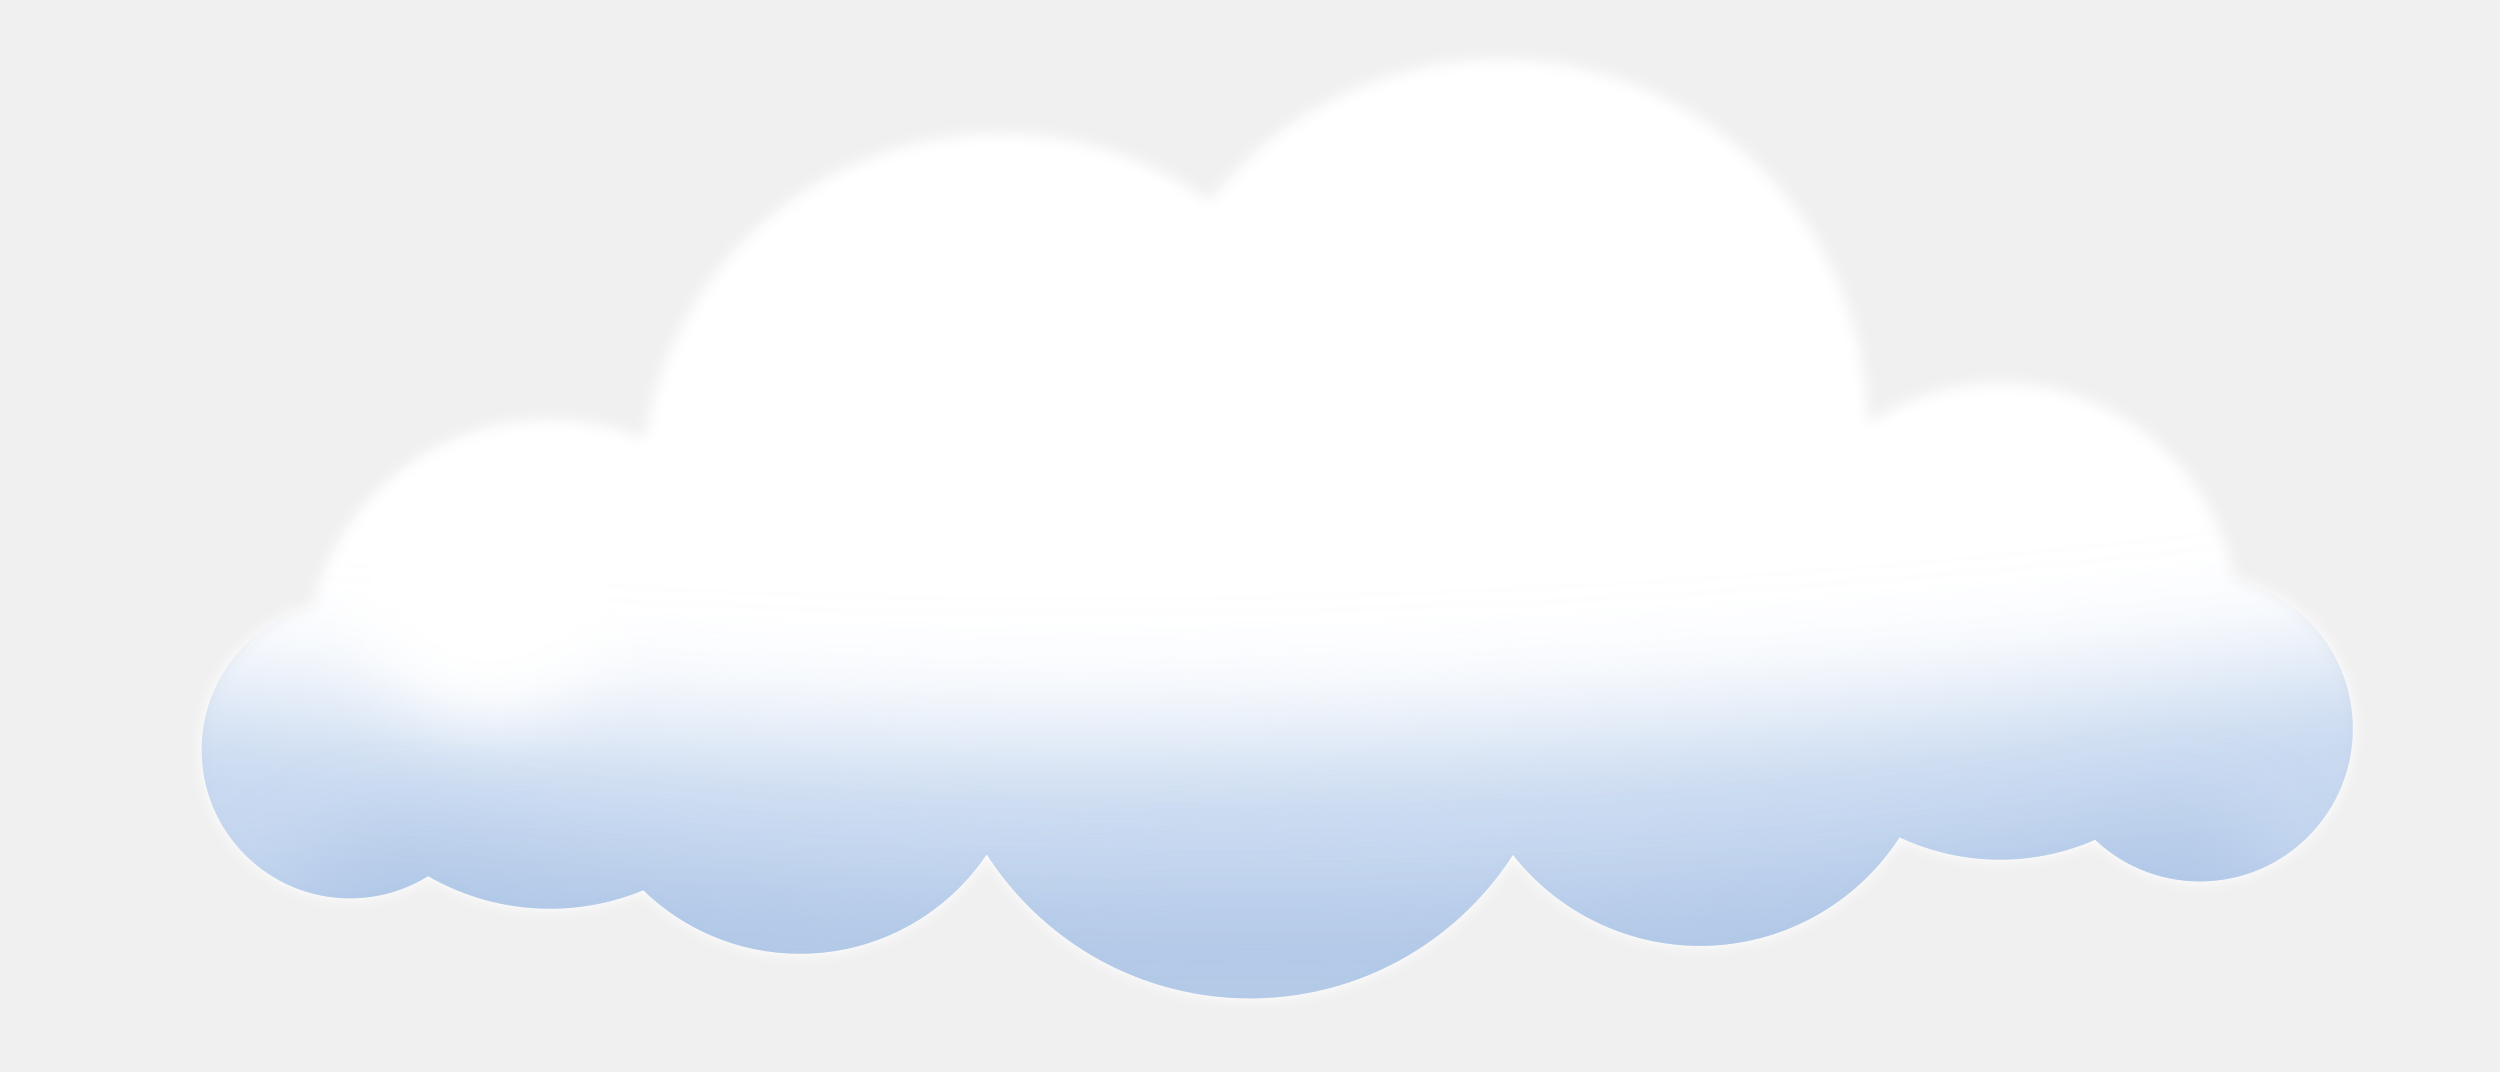
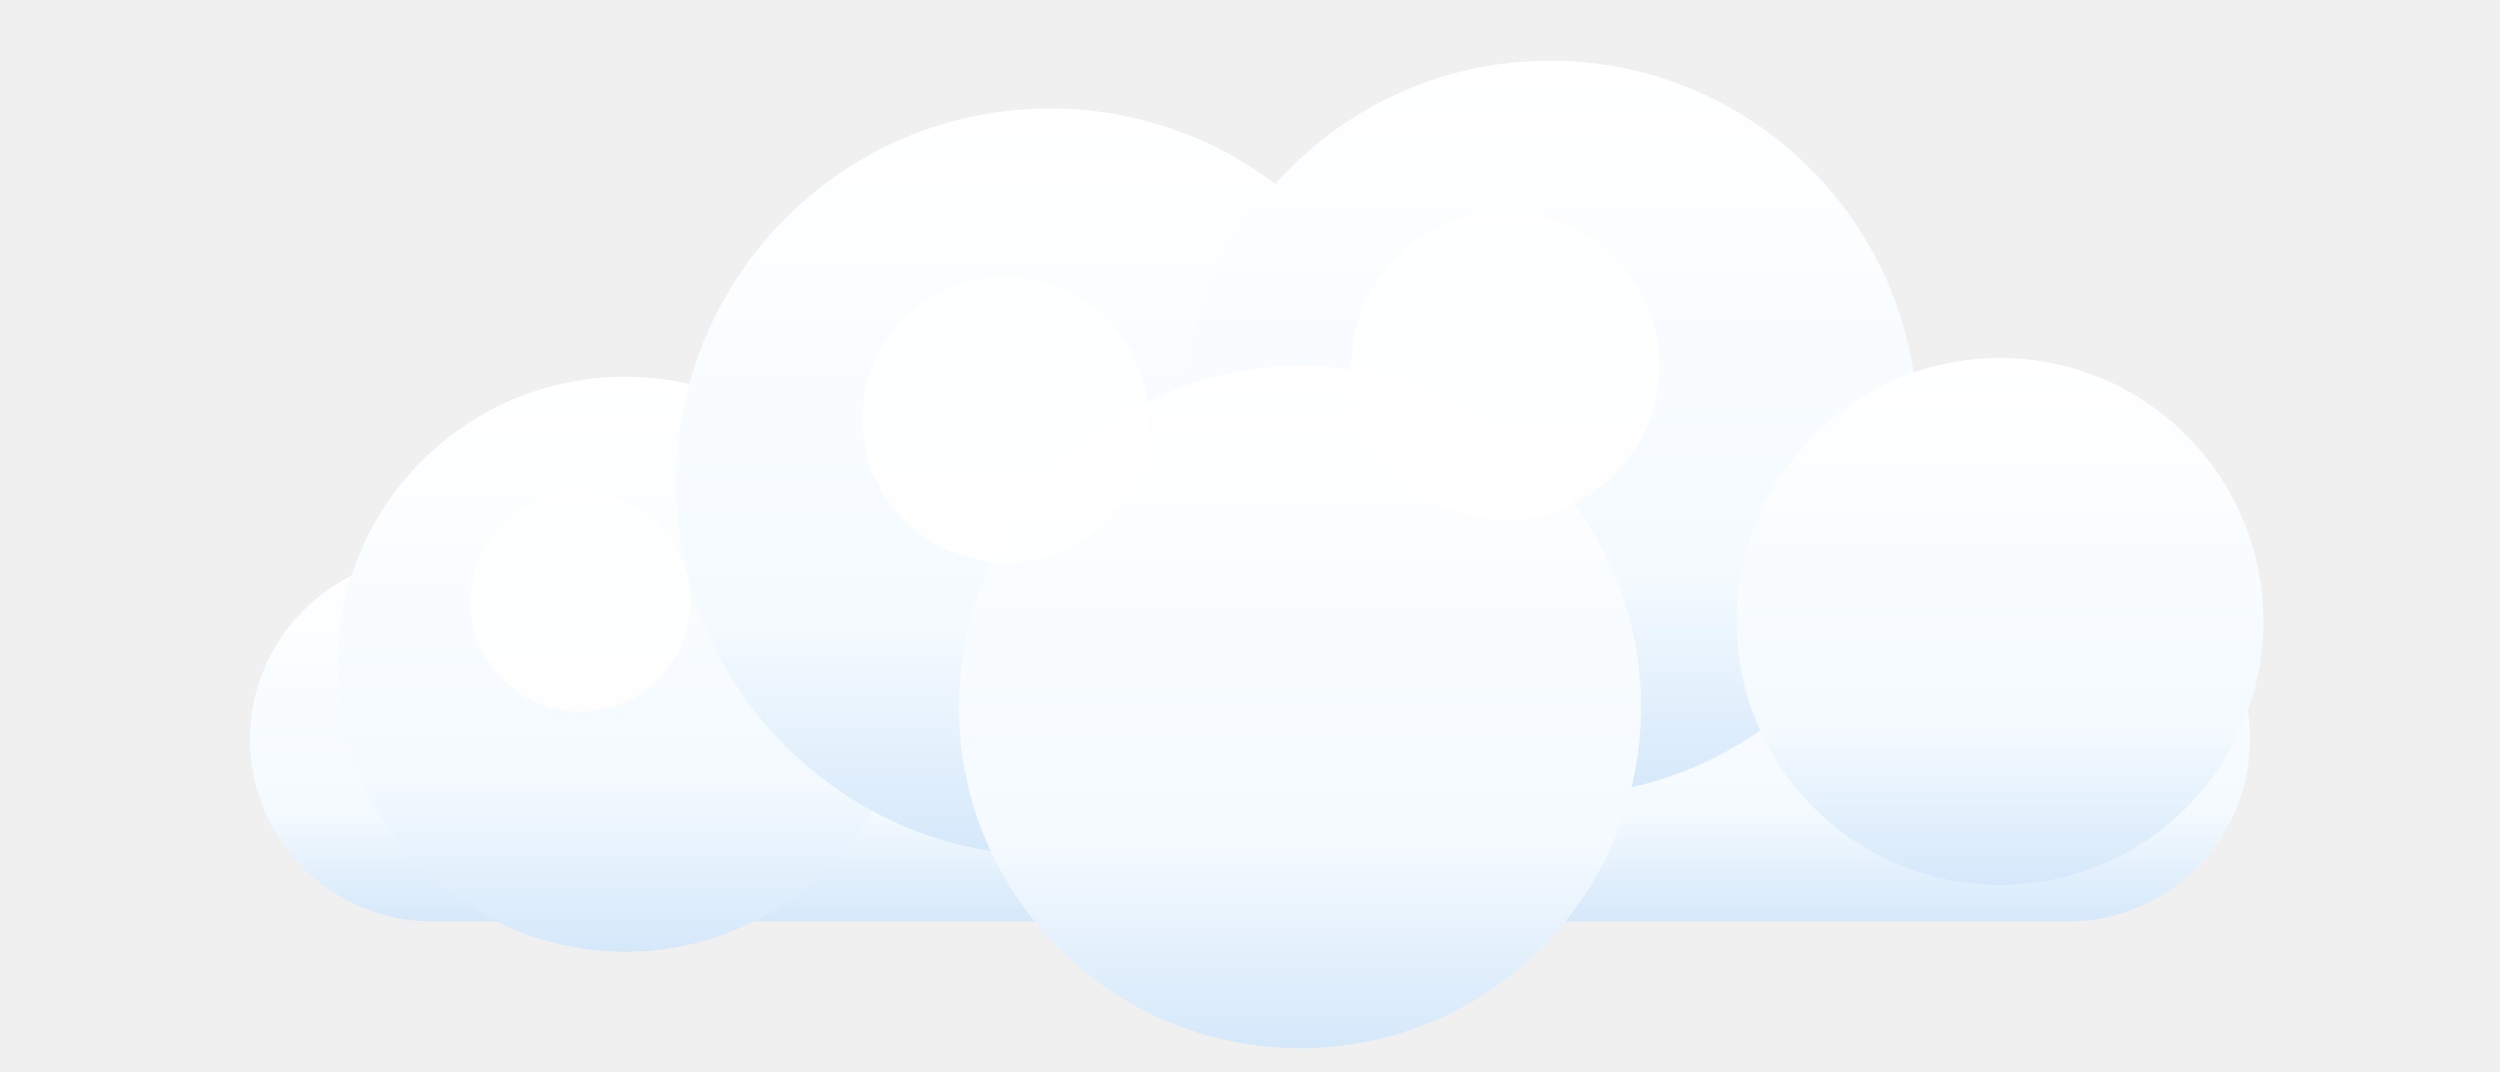
<svg xmlns="http://www.w3.org/2000/svg" width="560" height="240" viewBox="0 0 560 240">
  <defs>
-     <filter id="blur1_5" filterUnits="userSpaceOnUse" x="-3000" y="-3000" width="8000" height="8000">
-       <feGaussianBlur stdDeviation="1.5" />
-     </filter>
-     <filter id="blur14" filterUnits="userSpaceOnUse" x="-3000" y="-3000" width="8000" height="8000">
-       <feGaussianBlur stdDeviation="14" />
-     </filter>
-     <filter id="blur8" filterUnits="userSpaceOnUse" x="-3000" y="-3000" width="8000" height="8000">
-       <feGaussianBlur stdDeviation="8" />
-     </filter>
-     <filter id="blur10" filterUnits="userSpaceOnUse" x="-3000" y="-3000" width="8000" height="8000">
-       <feGaussianBlur stdDeviation="10" />
-     </filter>
-     <clipPath id="c1">
-       <path d="M68.452,148.8 a54.748,54.748 0 1,0 109.496,0 a54.748,54.748 0 1,0 -109.496,0 Z M143.552,110.4 a80.448,80.448 0 1,0 160.897,0 a80.448,80.448 0 1,0 -160.897,0 Z M253.584,96.0 a82.416,82.416 0 1,0 164.831,0 a82.416,82.416 0 1,0 -164.831,0 Z M394.861,139.2 a53.139,53.139 0 1,0 106.277,0 a53.139,53.139 0 1,0 -106.277,0 Z M209.967,153.6 a70.033,70.033 0 1,0 140.067,0 a70.033,70.033 0 1,0 -140.067,0 Z M128.757,163.2 a50.443,50.443 0 1,0 100.886,0 a50.443,50.443 0 1,0 -100.886,0 Z M327.551,158.4 a53.249,53.249 0 1,0 106.497,0 a53.249,53.249 0 1,0 -106.497,0 Z M45.17,168.0 a33.23,33.23 0 1,0 66.46,0 a33.23,33.23 0 1,0 -66.46,0 Z M458.561,163.2 a34.239,34.239 0 1,0 68.478,0 a34.239,34.239 0 1,0 -68.478,0 Z" />
-     </clipPath>
+     <linearGradient id="cl" x1="0" y1="0" x2="0" y2="1">
+       <stop offset="0" stop-color="#FFFFFF" />
+       <stop offset="0.7" stop-color="#F4FAFF" />
+       <stop offset="1" stop-color="#D5E8FA" />
+     </linearGradient>
  </defs>
-   <g filter="url(#blur1_5)">
-     <path d="M68.452,148.8 a54.748,54.748 0 1,0 109.496,0 a54.748,54.748 0 1,0 -109.496,0 Z M143.552,110.4 a80.448,80.448 0 1,0 160.897,0 a80.448,80.448 0 1,0 -160.897,0 Z M253.584,96.0 a82.416,82.416 0 1,0 164.831,0 a82.416,82.416 0 1,0 -164.831,0 Z M394.861,139.2 a53.139,53.139 0 1,0 106.277,0 a53.139,53.139 0 1,0 -106.277,0 Z M209.967,153.6 a70.033,70.033 0 1,0 140.067,0 a70.033,70.033 0 1,0 -140.067,0 Z M128.757,163.2 a50.443,50.443 0 1,0 100.886,0 a50.443,50.443 0 1,0 -100.886,0 Z M327.551,158.4 a53.249,53.249 0 1,0 106.497,0 a53.249,53.249 0 1,0 -106.497,0 Z M45.17,168.0 a33.23,33.23 0 1,0 66.46,0 a33.23,33.23 0 1,0 -66.46,0 Z M458.561,163.2 a34.239,34.239 0 1,0 68.478,0 a34.239,34.239 0 1,0 -68.478,0 Z" fill="#FFFFFF" />
-   </g>
-   <g clip-path="url(#c1)">
-     <g filter="url(#blur14)">
-       <path d="M0,148.8 C168.0,177.6 392.0,168.0 560,144.0 L560,240 L0,240 Z" fill="#B7CDEB" opacity="0.8" />
-     </g>
-     <g filter="url(#blur8)">
-       <path d="M82.139,132.376 a27.374,27.374 0 1,0 54.748,0 a27.374,27.374 0 1,0 -54.748,0 Z" fill="#FFFFFF" opacity="1" />
-     </g>
-     <g filter="url(#blur8)">
-       <path d="M163.664,86.266 a40.224,40.224 0 1,0 80.448,0 a40.224,40.224 0 1,0 -80.448,0 Z" fill="#FFFFFF" opacity="1" />
-     </g>
-     <g filter="url(#blur8)">
-       <path d="M274.188,71.275 a41.208,41.208 0 1,0 82.416,0 a41.208,41.208 0 1,0 -82.416,0 Z" fill="#FFFFFF" opacity="1" />
-     </g>
-     <g filter="url(#blur10)">
-       <path d="M84.0,187.2 C224.0,211.2 392.0,206.4 492.8,182.4 L560,240 L0,240 Z" fill="#9FB9E0" opacity="0.55" />
-     </g>
-   </g>
+   <rect x="56.0" y="124.8" width="448.0" height="81.6" rx="40.8" fill="url(#cl)" />
+   <circle cx="140.0" cy="148.8" r="64.4" fill="url(#cl)" />
+   <circle cx="235.2" cy="108.0" r="83.7" fill="url(#cl)" />
+   <circle cx="347.2" cy="96.0" r="82.4" fill="url(#cl)" />
+   <circle cx="448.0" cy="139.2" r="59.0" fill="url(#cl)" />
+   <circle cx="291.2" cy="158.4" r="76.4" fill="url(#cl)" />
+   <circle cx="130.0" cy="134.8" r="24.6" fill="#fff" opacity="0.85" />
+   <circle cx="225.2" cy="94.0" r="32.0" fill="#fff" opacity="0.85" />
+   <circle cx="337.2" cy="82.0" r="34.5" fill="#fff" opacity="0.85" />
</svg>
